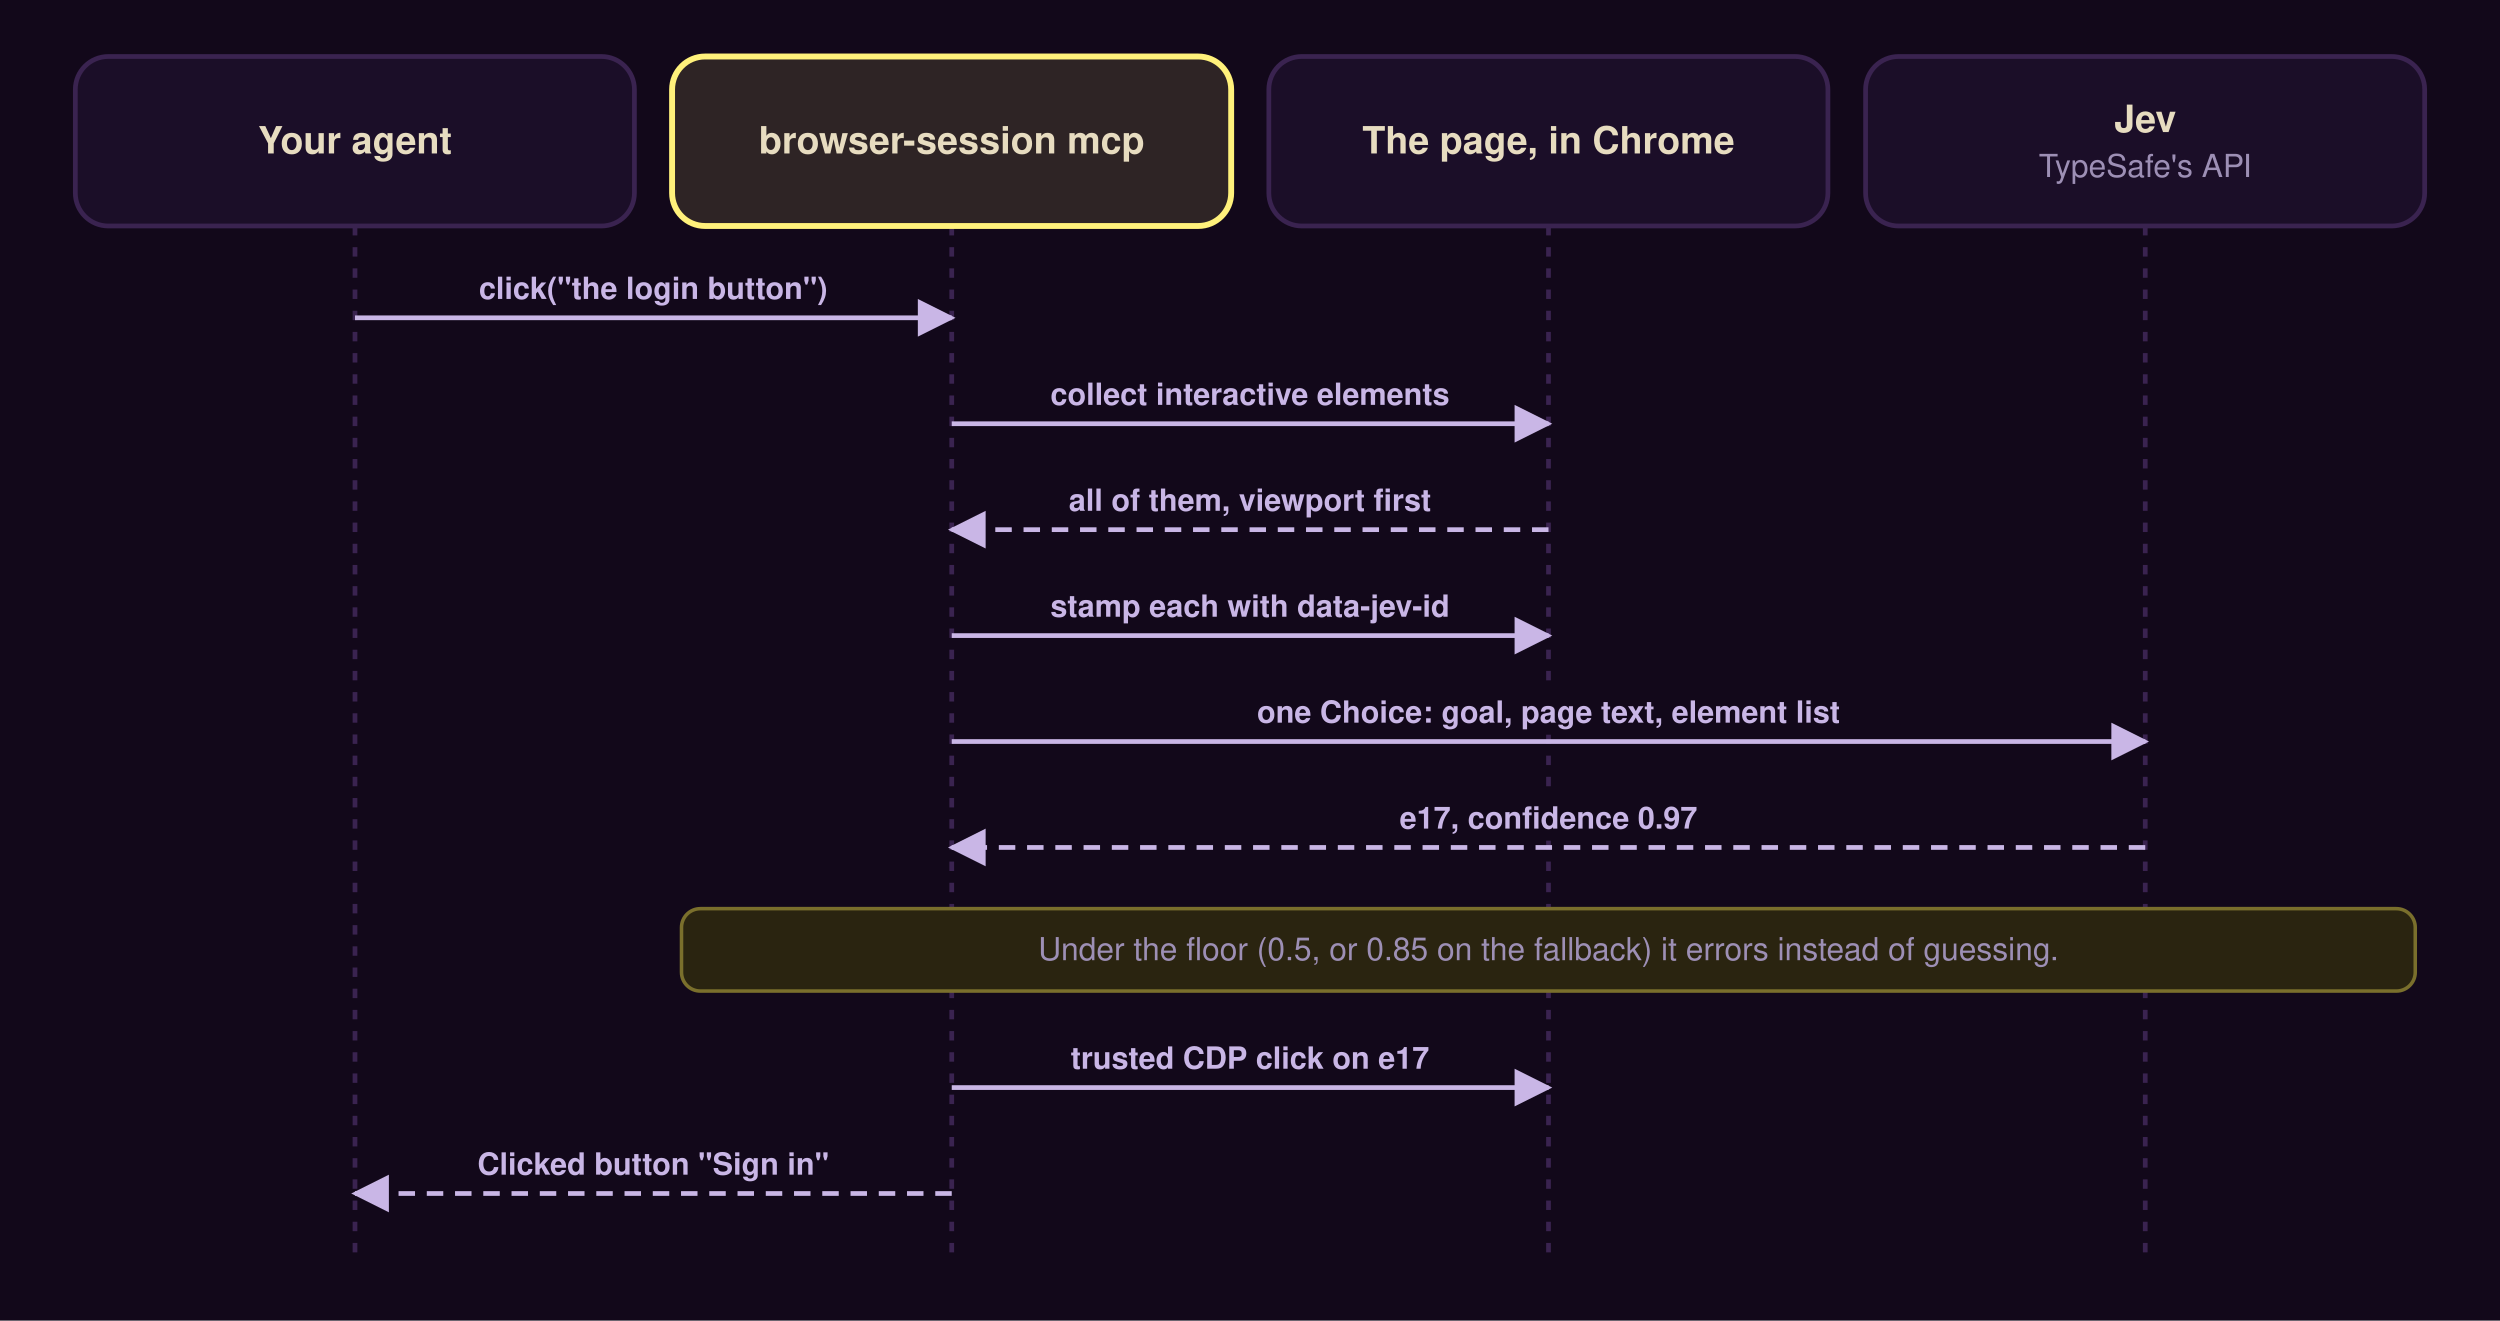
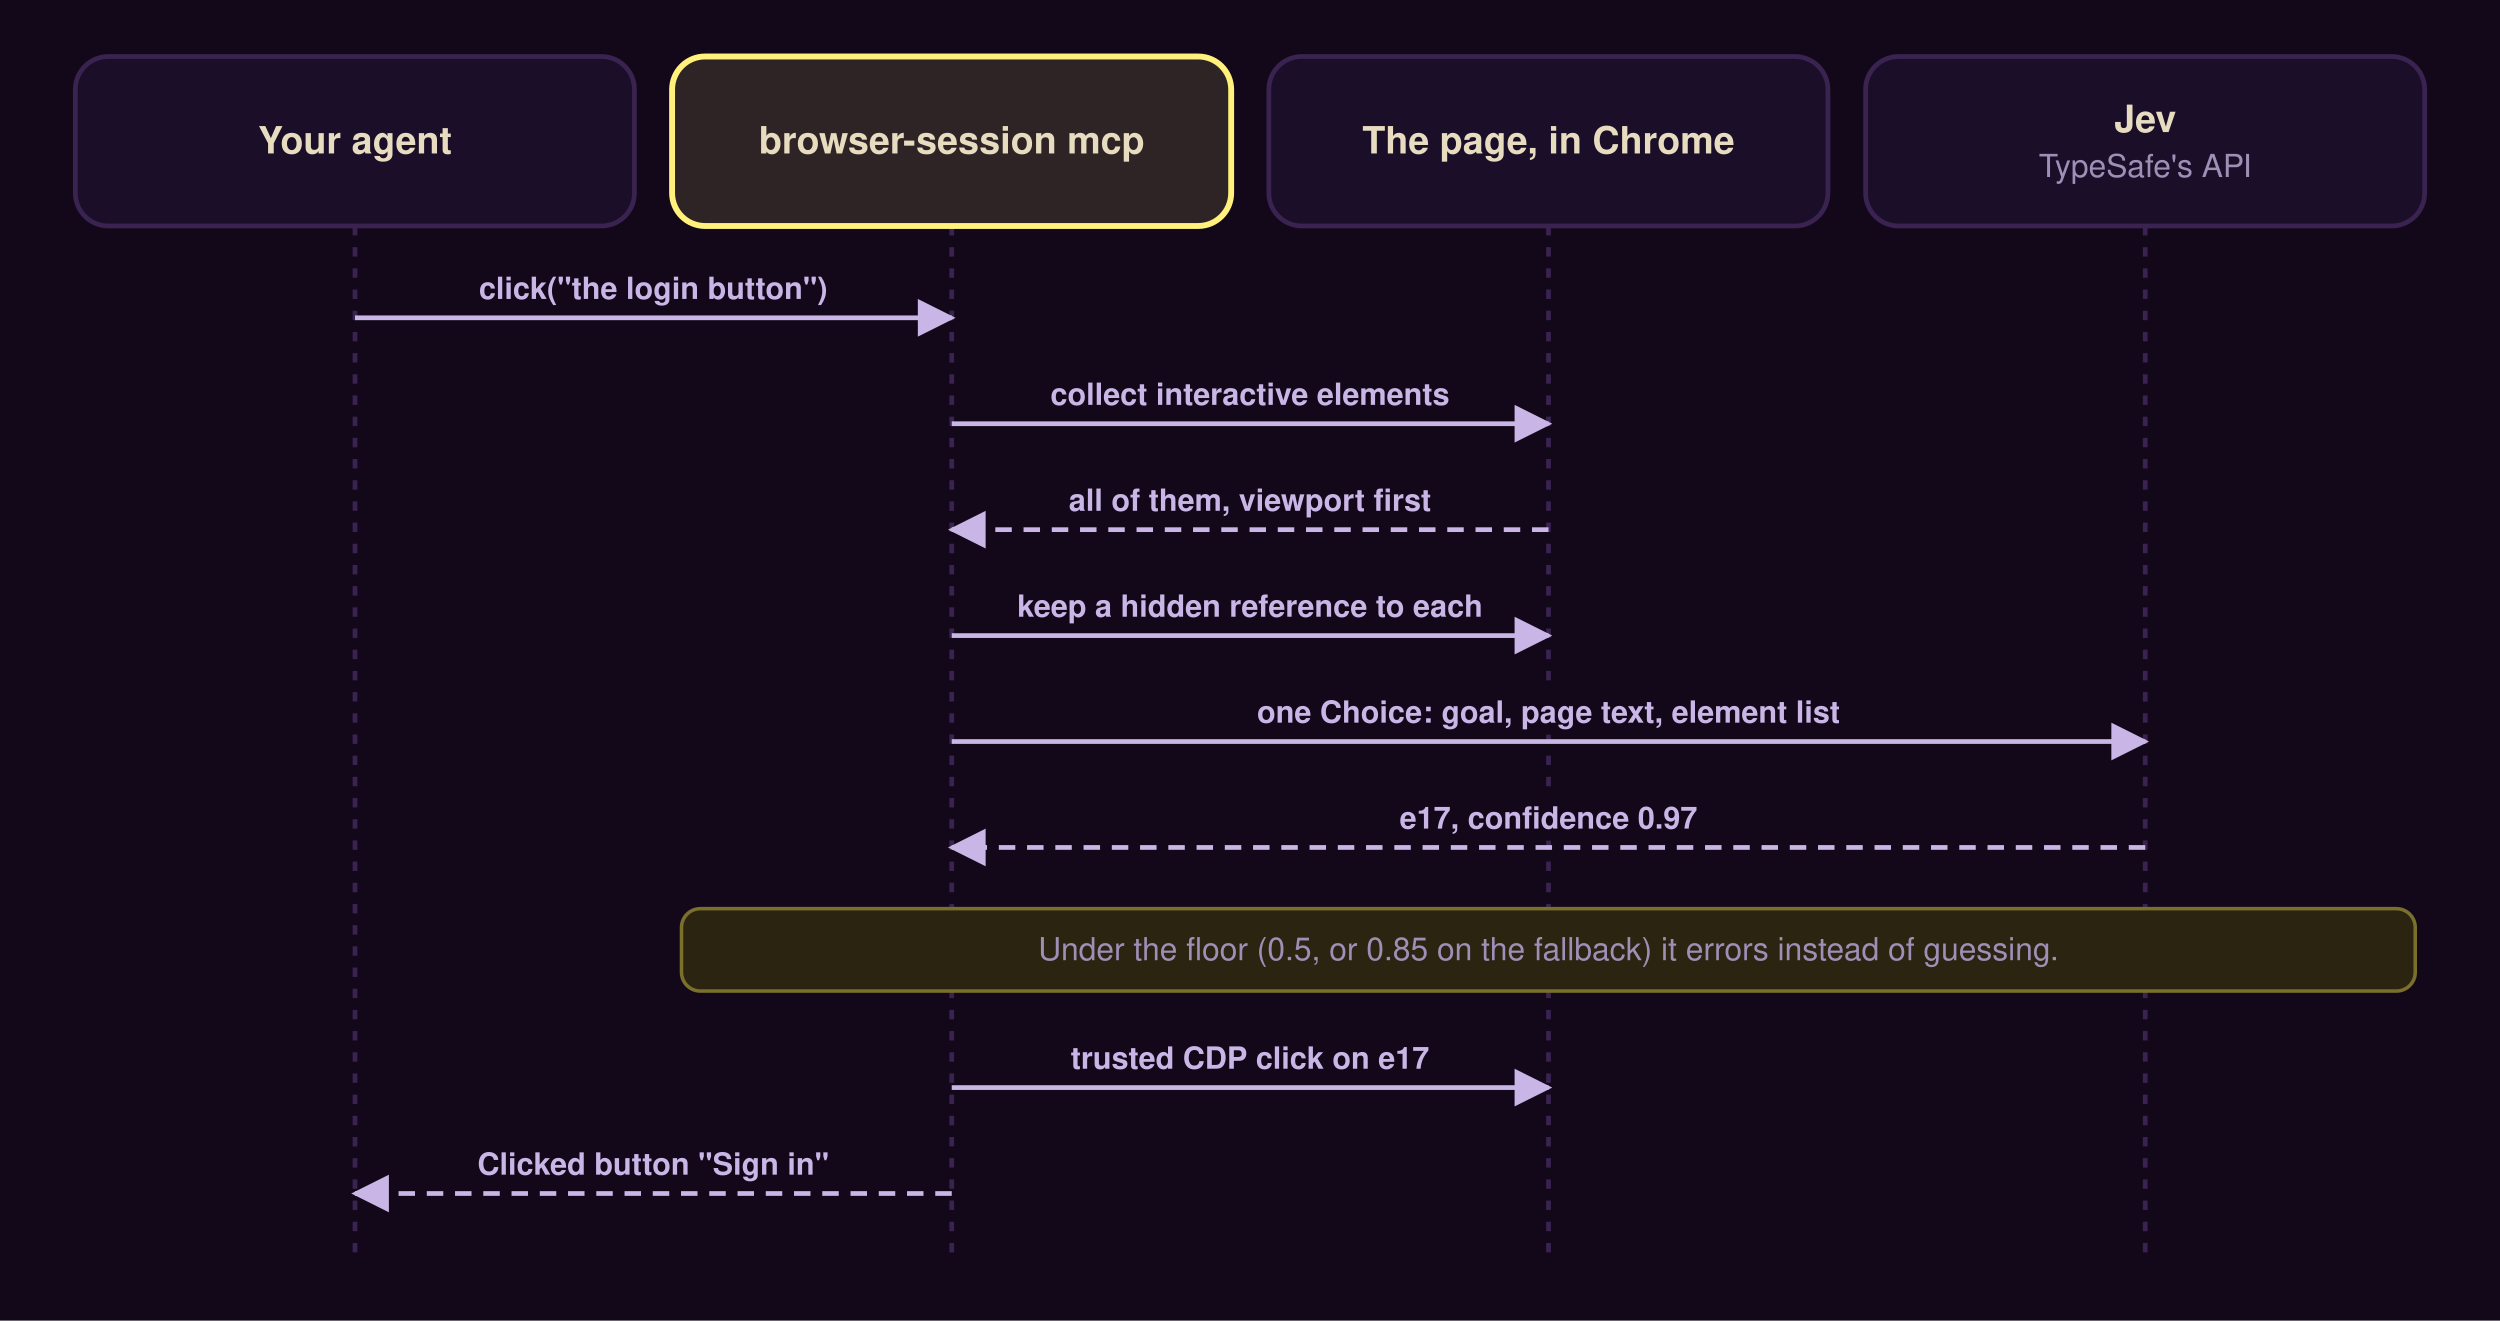
<svg xmlns="http://www.w3.org/2000/svg" viewBox="0 0 1062 561" width="1062" height="561" role="img">
  <style>
  text { font-family: -apple-system, 'Segoe UI', Helvetica, Arial, sans-serif; fill: #e7dcc0; }
  .bg { fill: #12081a; }
  .box { fill: #1b0e28; stroke: #3a2350; stroke-width: 2; }
  .key { fill: #fff17b; fill-opacity: .12; stroke: #fff17b; stroke-width: 2.5; }
  .end { fill: #c9b6e6; fill-opacity: .14; stroke: #c9b6e6; stroke-width: 2; }
  .note { fill: #2a2410; stroke: #7a6f2c; stroke-width: 1.5; }
  .frame { fill: #1b0e28; stroke: #3a2350; stroke-width: 1.5; }
  .group { fill: none; stroke: #9d8fb5; stroke-width: 1.5; stroke-dasharray: 6 5; }
  .title { font-size: 16px; font-weight: 650; }
  .sub { font-size: 13.5px; fill: #9d8fb5; }
  .label { font-size: 13px; font-weight: 550; fill: #c9b6e6; }
  .mono { font-family: ui-monospace, SFMono-Regular, Menlo, Consolas, monospace; font-size: 12.5px; }
  .edge { fill: none; stroke: #c9b6e6; stroke-width: 2; marker-end: url(#arrow); }
  .both { marker-start: url(#arrow); }
  .ret { stroke-dasharray: 7 5; }
  .life { stroke: #3a2350; stroke-width: 2; stroke-dasharray: 4 5; }
  .tag { fill: #12081a; }
  .head { fill: #c9b6e6; }
</style>
  <defs>
    <marker id="arrow" viewBox="0 0 10 10" refX="9" refY="5" markerWidth="8" markerHeight="8" orient="auto-start-reverse">
      <path class="head" d="M0 0L10 5L0 10z" />
    </marker>
  </defs>
  <rect class="bg" width="1062" height="561" />
  <line class="life" x1="150.8" y1="96" x2="150.8" y2="537" />
  <line class="life" x1="404.3" y1="96" x2="404.3" y2="537" />
  <line class="life" x1="657.8" y1="96" x2="657.8" y2="537" />
  <line class="life" x1="911.3" y1="96" x2="911.3" y2="537" />
  <rect class="box" x="32" y="24" width="237.5" height="72" rx="14" />
  <text class="title" x="150.8" y="65.2" text-anchor="middle">Your agent</text>
  <rect class="key" x="285.5" y="24" width="237.5" height="72" rx="14" />
  <text class="title" x="404.3" y="65.2" text-anchor="middle">browser-session mcp</text>
  <rect class="box" x="539" y="24" width="237.5" height="72" rx="14" />
  <text class="title" x="657.8" y="65.2" text-anchor="middle">The page, in Chrome</text>
  <rect class="box" x="792.5" y="24" width="237.5" height="72" rx="14" />
  <text class="title" x="911.3" y="56.1" text-anchor="middle">Jev</text>
  <text class="sub" x="911.3" y="75.2" text-anchor="middle">TypeSafe's API</text>
  <rect class="tag" x="183.8" y="113" width="187.5" height="19" rx="5" />
  <text class="label" x="277.5" y="127" text-anchor="middle">click("the login button")</text>
  <path class="edge" d="M150.8 135L404.3 135" />
  <rect class="tag" x="426.7" y="158" width="208.6" height="19" rx="5" />
  <text class="label" x="531" y="172" text-anchor="middle">collect interactive elements</text>
  <path class="edge" d="M404.3 180L657.8 180" />
  <rect class="tag" x="430.2" y="203" width="201.5" height="19" rx="5" />
  <text class="label" x="531" y="217" text-anchor="middle">all of them, viewport first</text>
  <path class="edge ret" d="M657.8 225L404.3 225" />
-   <rect class="tag" x="430.2" y="248" width="201.5" height="19" rx="5" />
-   <text class="label" x="531" y="262" text-anchor="middle">stamp each with data-jev-id</text>
+   <rect class="tag" x="416.2" y="248" width="229.6" height="19" rx="5" />
+   <text class="label" x="531" y="262" text-anchor="middle">keep a hidden reference to each</text>
  <path class="edge" d="M404.3 270L657.8 270" />
  <rect class="tag" x="507.8" y="293" width="299.8" height="19" rx="5" />
  <text class="label" x="657.8" y="307" text-anchor="middle">one Choice: goal, page text, element list</text>
  <path class="edge" d="M404.3 315L911.3 315" />
  <rect class="tag" x="581.6" y="338" width="152.4" height="19" rx="5" />
  <text class="label" x="657.8" y="352" text-anchor="middle">e17, confidence 0.97</text>
  <path class="edge ret" d="M911.3 360L404.3 360" />
  <rect class="note" x="289.5" y="386" width="736.5" height="35" rx="8" />
  <text class="sub" x="657.8" y="407.9" text-anchor="middle">Under the floor (0.5, or 0.85 on the fallback) it errors instead of guessing.</text>
  <rect class="tag" x="440.8" y="440" width="180.5" height="19" rx="5" />
  <text class="label" x="531" y="454" text-anchor="middle">trusted CDP click on e17</text>
  <path class="edge" d="M404.3 462L657.8 462" />
  <rect class="tag" x="187.3" y="485" width="180.5" height="19" rx="5" />
  <text class="label" x="277.5" y="499" text-anchor="middle">Clicked button "Sign in"</text>
  <path class="edge ret" d="M404.3 507L150.8 507" />
</svg>
